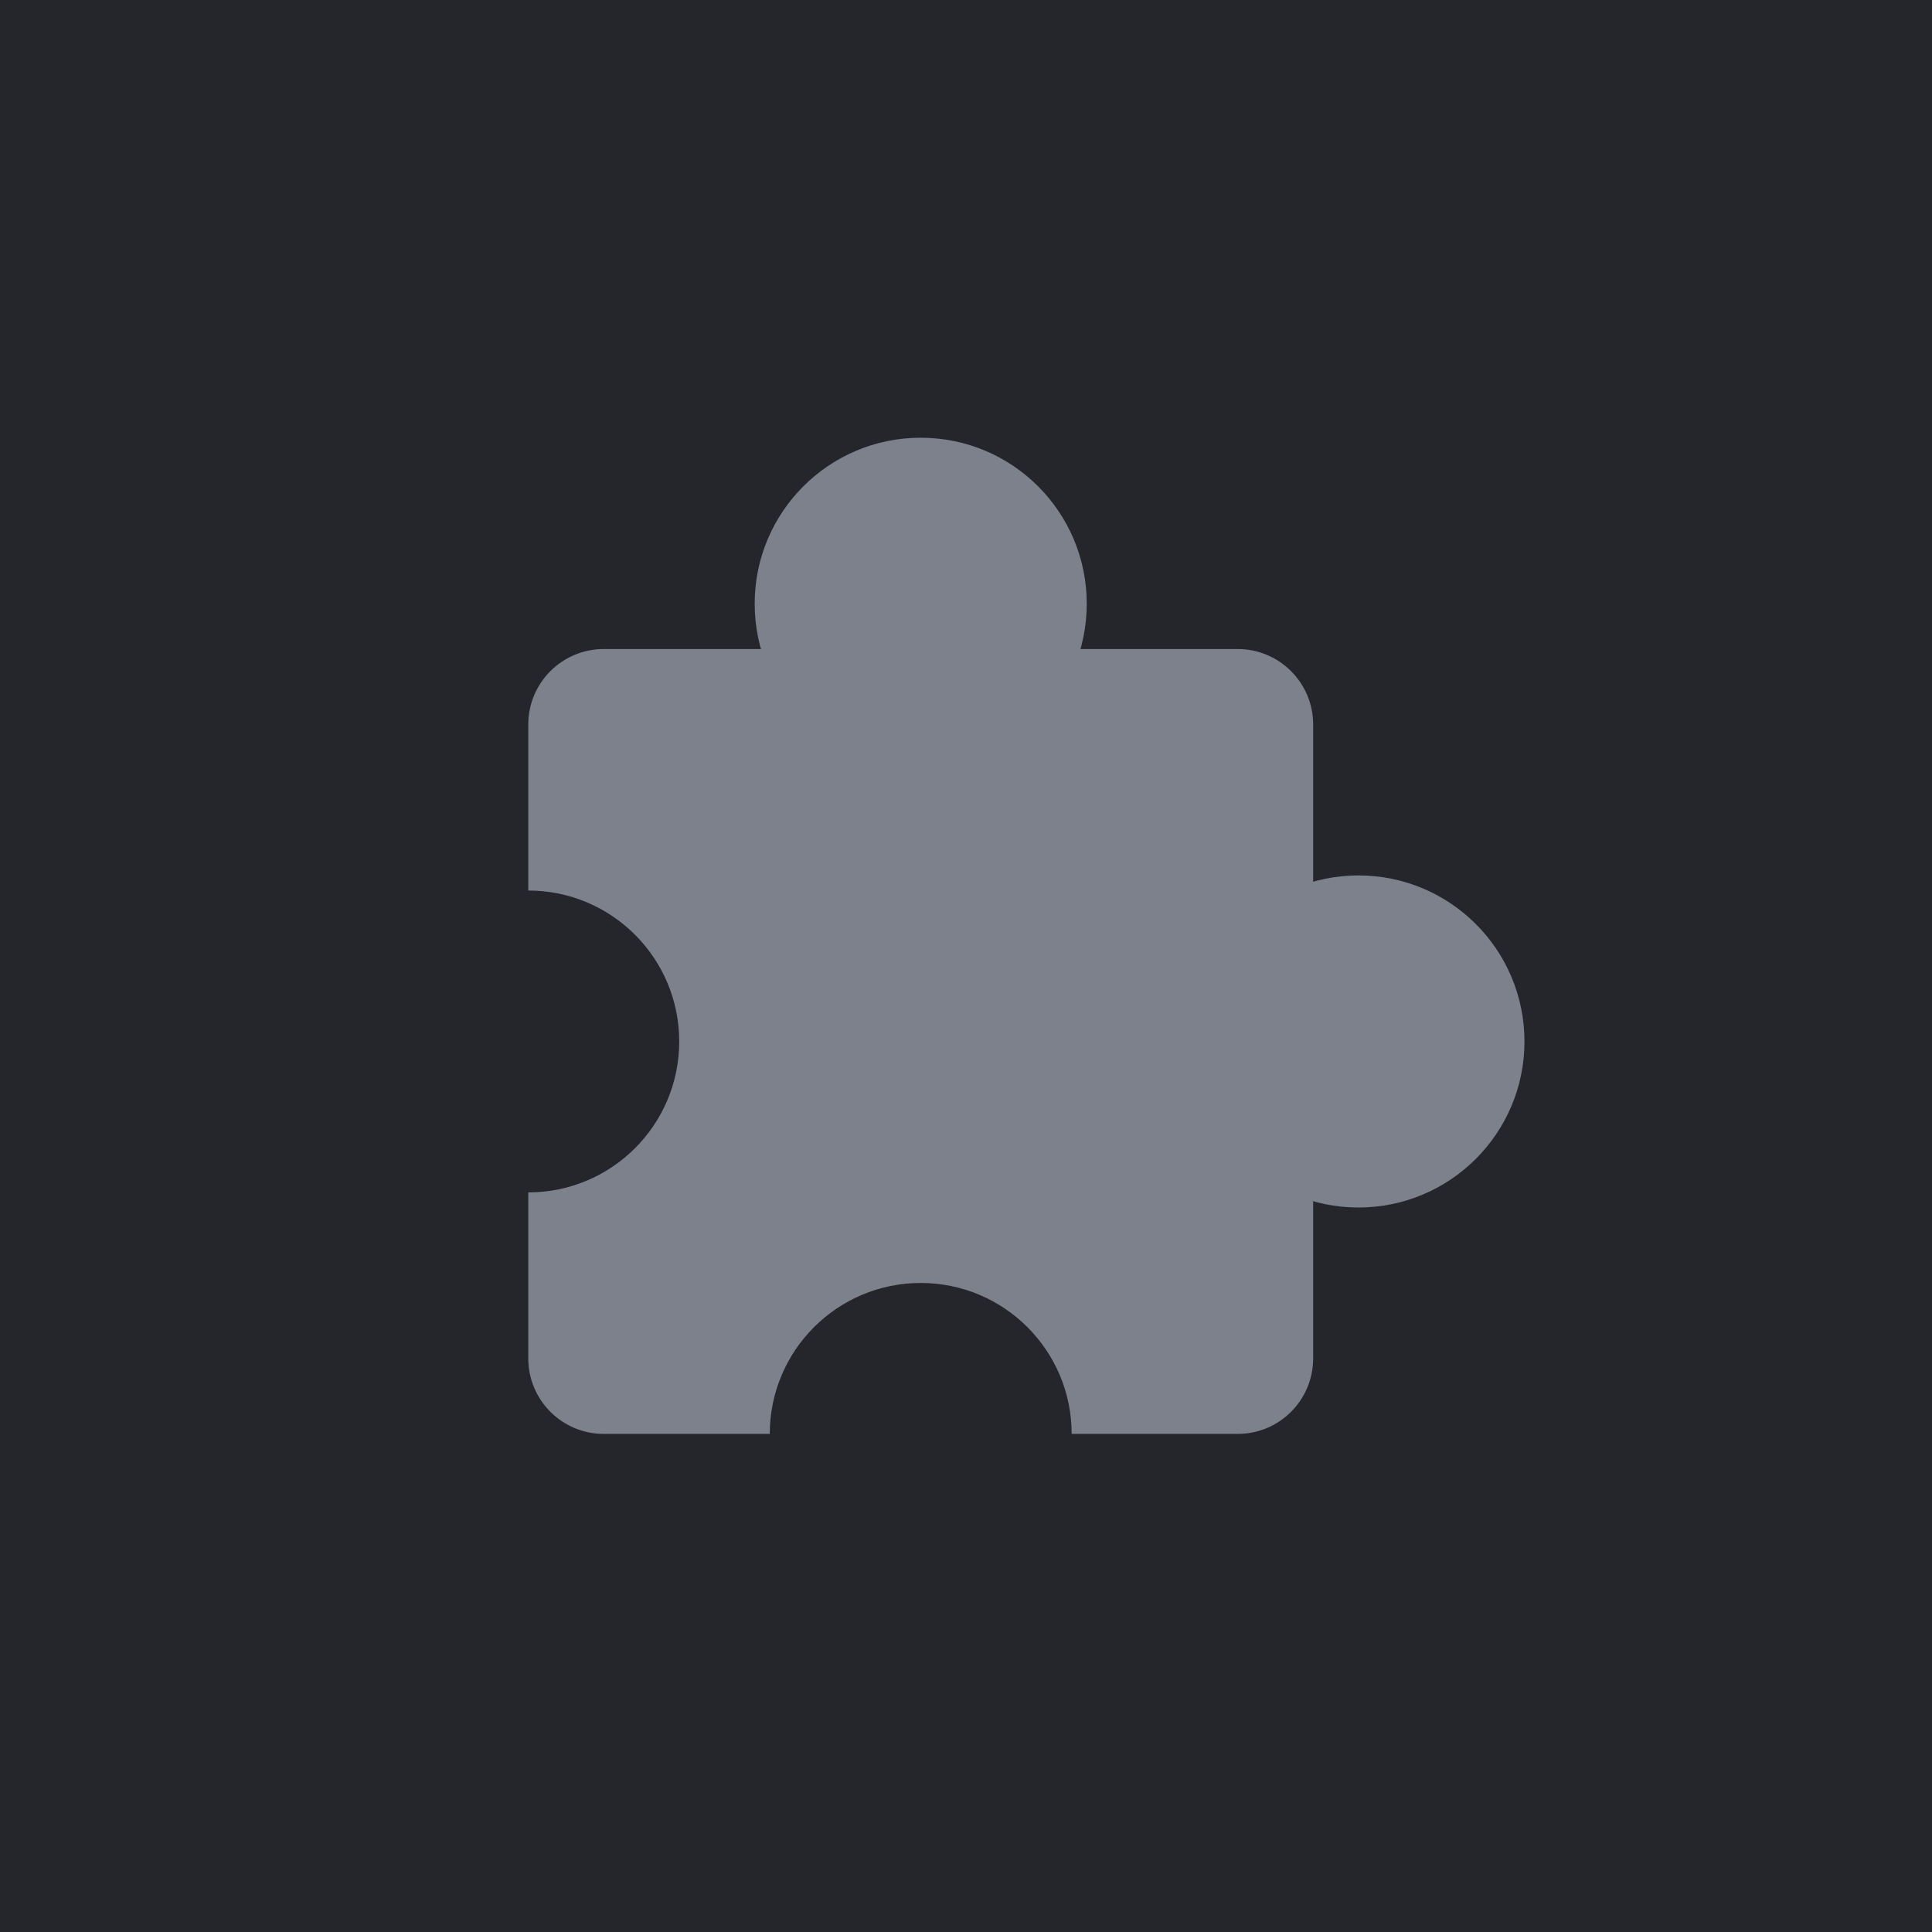
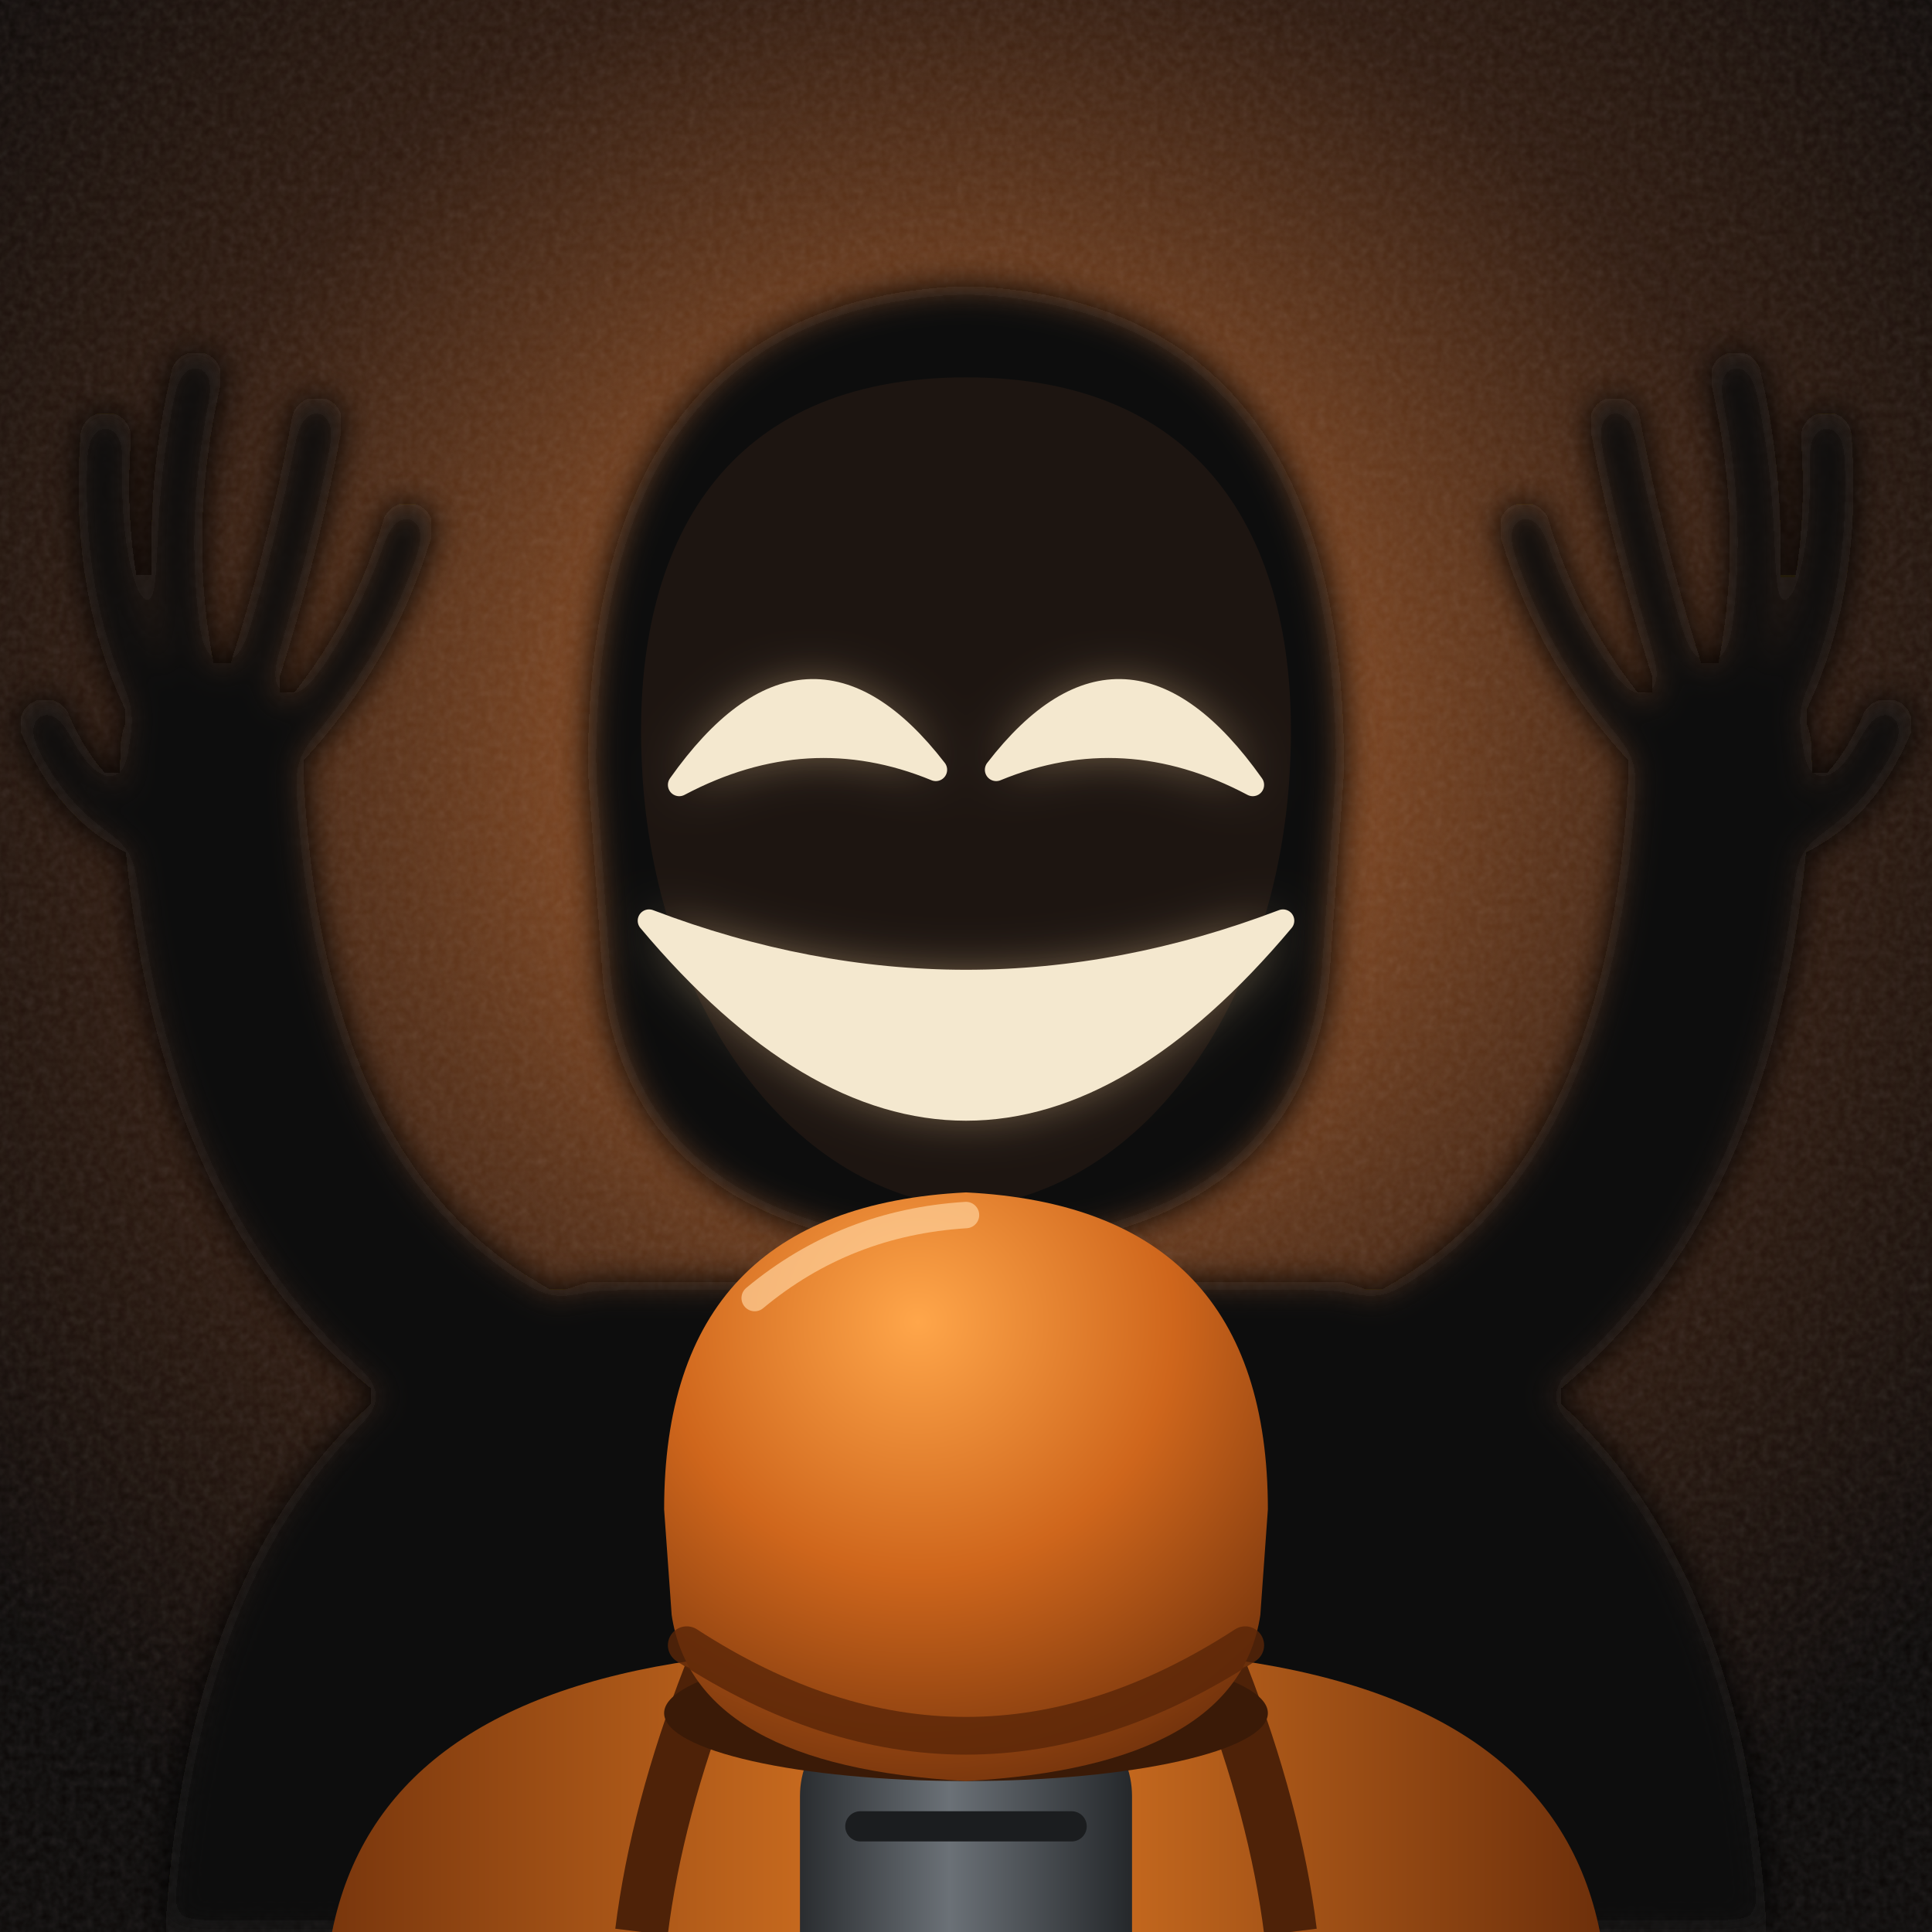
- <svg xmlns="http://www.w3.org/2000/svg" viewBox="0 0 256 256" width="256" height="256">
-   <rect width="256" height="256" fill="#24262C" />
-   <g fill="#7C818C">
-     <rect x="70" y="86" width="104" height="104" rx="10" />
-     <circle cx="122" cy="80" r="22" />
-     <circle cx="180" cy="138" r="22" />
+ <svg xmlns="http://www.w3.org/2000/svg" width="256" height="256" viewBox="0 0 256 256">
+   <defs>
+     <radialGradient id="wall" cx="50%" cy="40%" r="66%">
+       <stop offset="0" stop-color="#b06a32" />
+       <stop offset="0.3" stop-color="#7a431f" />
+       <stop offset="0.65" stop-color="#2e190e" />
+       <stop offset="1" stop-color="#0a0706" />
+     </radialGradient>
+     <radialGradient id="helm" cx="42%" cy="22%" r="85%">
+       <stop offset="0" stop-color="#ffa64a" />
+       <stop offset="0.5" stop-color="#cf661c" />
+       <stop offset="1" stop-color="#6e300b" />
+     </radialGradient>
+     <linearGradient id="suit" x1="0" y1="0" x2="1" y2="0">
+       <stop offset="0" stop-color="#7a370d" />
+       <stop offset="0.5" stop-color="#e07a24" />
+       <stop offset="1" stop-color="#6e300b" />
+     </linearGradient>
+     <linearGradient id="tank" x1="0" y1="0" x2="1" y2="0">
+       <stop offset="0" stop-color="#2a2d30" />
+       <stop offset="0.45" stop-color="#6b7177" />
+       <stop offset="1" stop-color="#25282b" />
+     </linearGradient>
+     <filter id="soft" x="-10%" y="-10%" width="120%" height="120%">
+       <feGaussianBlur stdDeviation="2.2" />
+     </filter>
+     <filter id="glow" x="-50%" y="-50%" width="200%" height="200%">
+       <feGaussianBlur stdDeviation="3.5" />
+     </filter>
+     <filter id="noise" x="0" y="0" width="100%" height="100%">
+       <feTurbulence type="fractalNoise" baseFrequency="0.9" numOctaves="2" seed="7" />
+       <feColorMatrix type="saturate" values="0" />
+     </filter>
+   </defs>
+   <rect width="256" height="256" fill="url(#wall)" />
+   <rect width="256" height="256" filter="url(#noise)" opacity="0.12" />
+   <g filter="url(#soft)">
+     <g fill="#0d0907">
+       <path d="M78 102 Q78 40 128 38 Q178 40 178 102 L176 130 Q172 164 128 166 Q84 164 80 130 Z" />
+       <path d="M22 256 Q26 186 78 170 L178 170 Q230 186 234 256 Z" />
+     </g>
+     <g stroke="#0d0907" stroke-linecap="round" fill="none">
+       <path d="M68 182 Q30 162 28 100 M188 182 Q226 162 228 100" stroke-width="24" />
+       <path d="M27 104 Q12 86 14 58 M28 100 Q20 76 26 50 M30 100 Q38 78 42 56 M32 104 Q48 90 54 70 M25 112 Q12 110 6 96" stroke-width="6.5" />
+       <path d="M229 104 Q244 86 242 58 M228 100 Q236 76 230 50 M226 100 Q218 78 214 56 M224 104 Q208 90 202 70 M231 112 Q244 110 250 96" stroke-width="6.5" />
+     </g>
  </g>
-   <g fill="#24262C">
-     <circle cx="70" cy="138" r="20" />
-     <circle cx="122" cy="190" r="20" />
+   <path d="M128 50 C160 50 172 72 171 100 C170 132 152 158 128 160 C104 158 86 132 85 100 C84 72 96 50 128 50 Z" fill="#1d1511" />
+   <g fill="#ffd9a0" opacity="0.55" filter="url(#glow)">
+     <path d="M90 104 Q107 80 124 102 Q107 95 90 104 Z" />
+     <path d="M132 102 Q149 80 166 104 Q149 95 132 102 Z" />
+     <path d="M86 122 Q128 138 170 122 Q128 172 86 122 Z" />
  </g>
+   <g fill="#f4e8cf" stroke="#f4e8cf" stroke-width="3" stroke-linejoin="round">
+     <path d="M90 104 Q107 80 124 102 Q107 95 90 104 Z" />
+     <path d="M132 102 Q149 80 166 104 Q149 95 132 102 Z" />
+     <path d="M86 122 Q128 138 170 122 Q128 172 86 122 Z" />
+   </g>
+   <path d="M44 256 Q50 226 92 220 L164 220 Q206 226 212 256 Z" fill="url(#suit)" />
+   <path d="M94 222 Q87 240 85 256 M162 222 Q169 240 171 256" stroke="#4e2208" stroke-width="7" fill="none" />
+   <rect x="106" y="226" width="44" height="44" rx="12" fill="url(#tank)" />
+   <rect x="112" y="240" width="32" height="4" rx="2" fill="#1b1d1f" />
+   <ellipse cx="128" cy="227" rx="40" ry="9" fill="#3a1a07" />
+   <path d="M88 200 Q88 160 128 158 Q168 160 168 200 L167 214 Q164 234 128 236 Q92 234 89 214 Z" fill="url(#helm)" />
+   <path d="M91 218 Q128 242 165 218" stroke="#5a2608" stroke-width="5" fill="none" stroke-linecap="round" opacity="0.8" />
+   <path d="M100 172 Q112 162 128 161" stroke="#ffd09a" stroke-width="3.5" fill="none" stroke-linecap="round" opacity="0.7" />
</svg>
